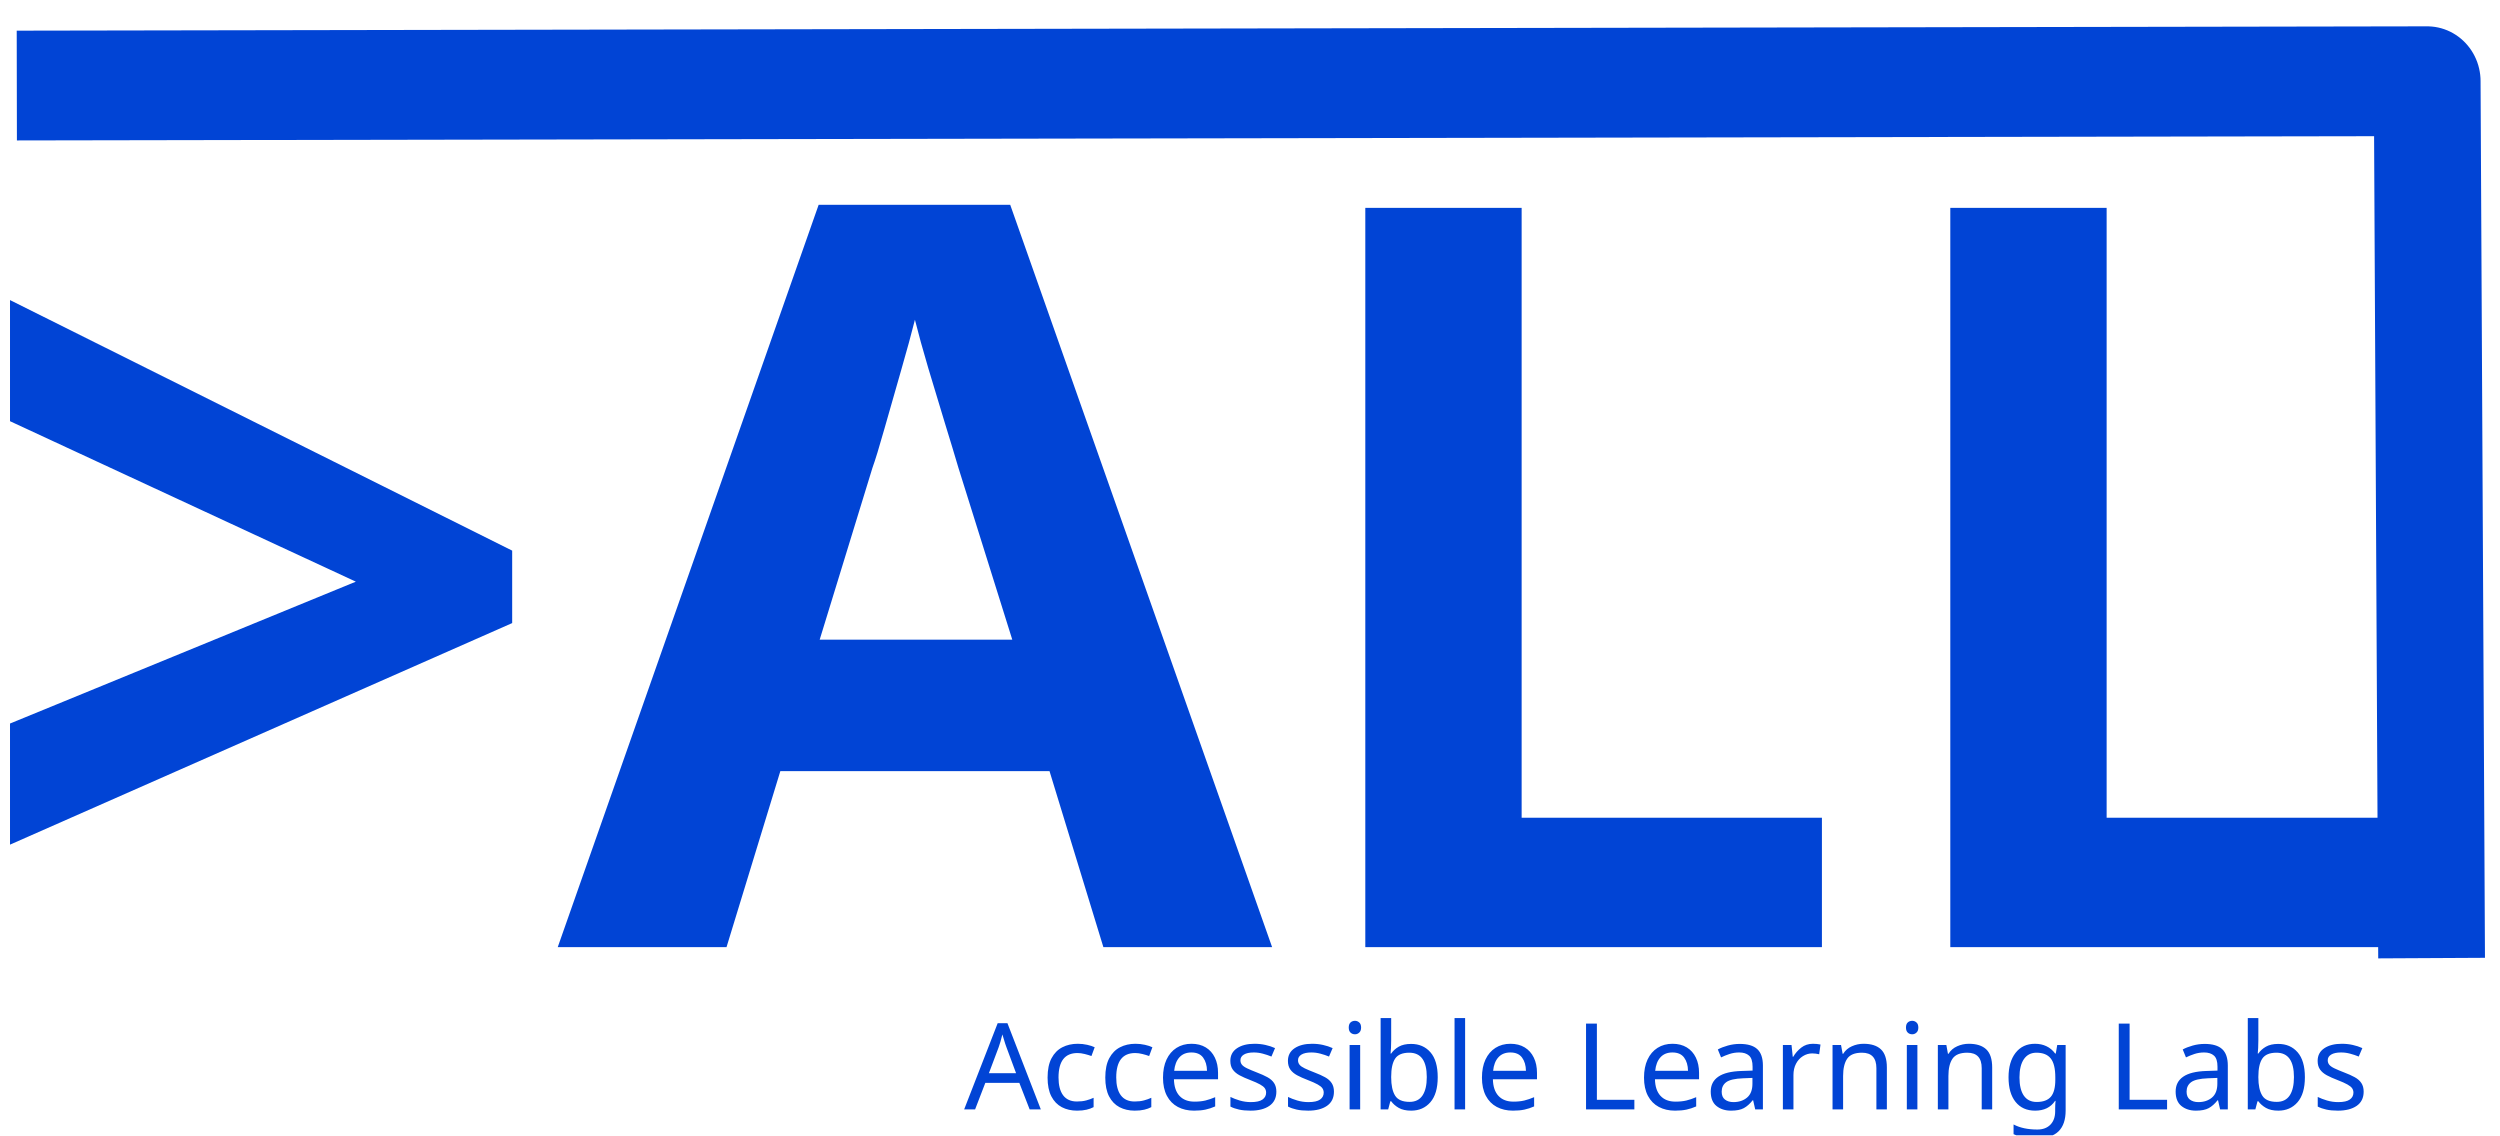
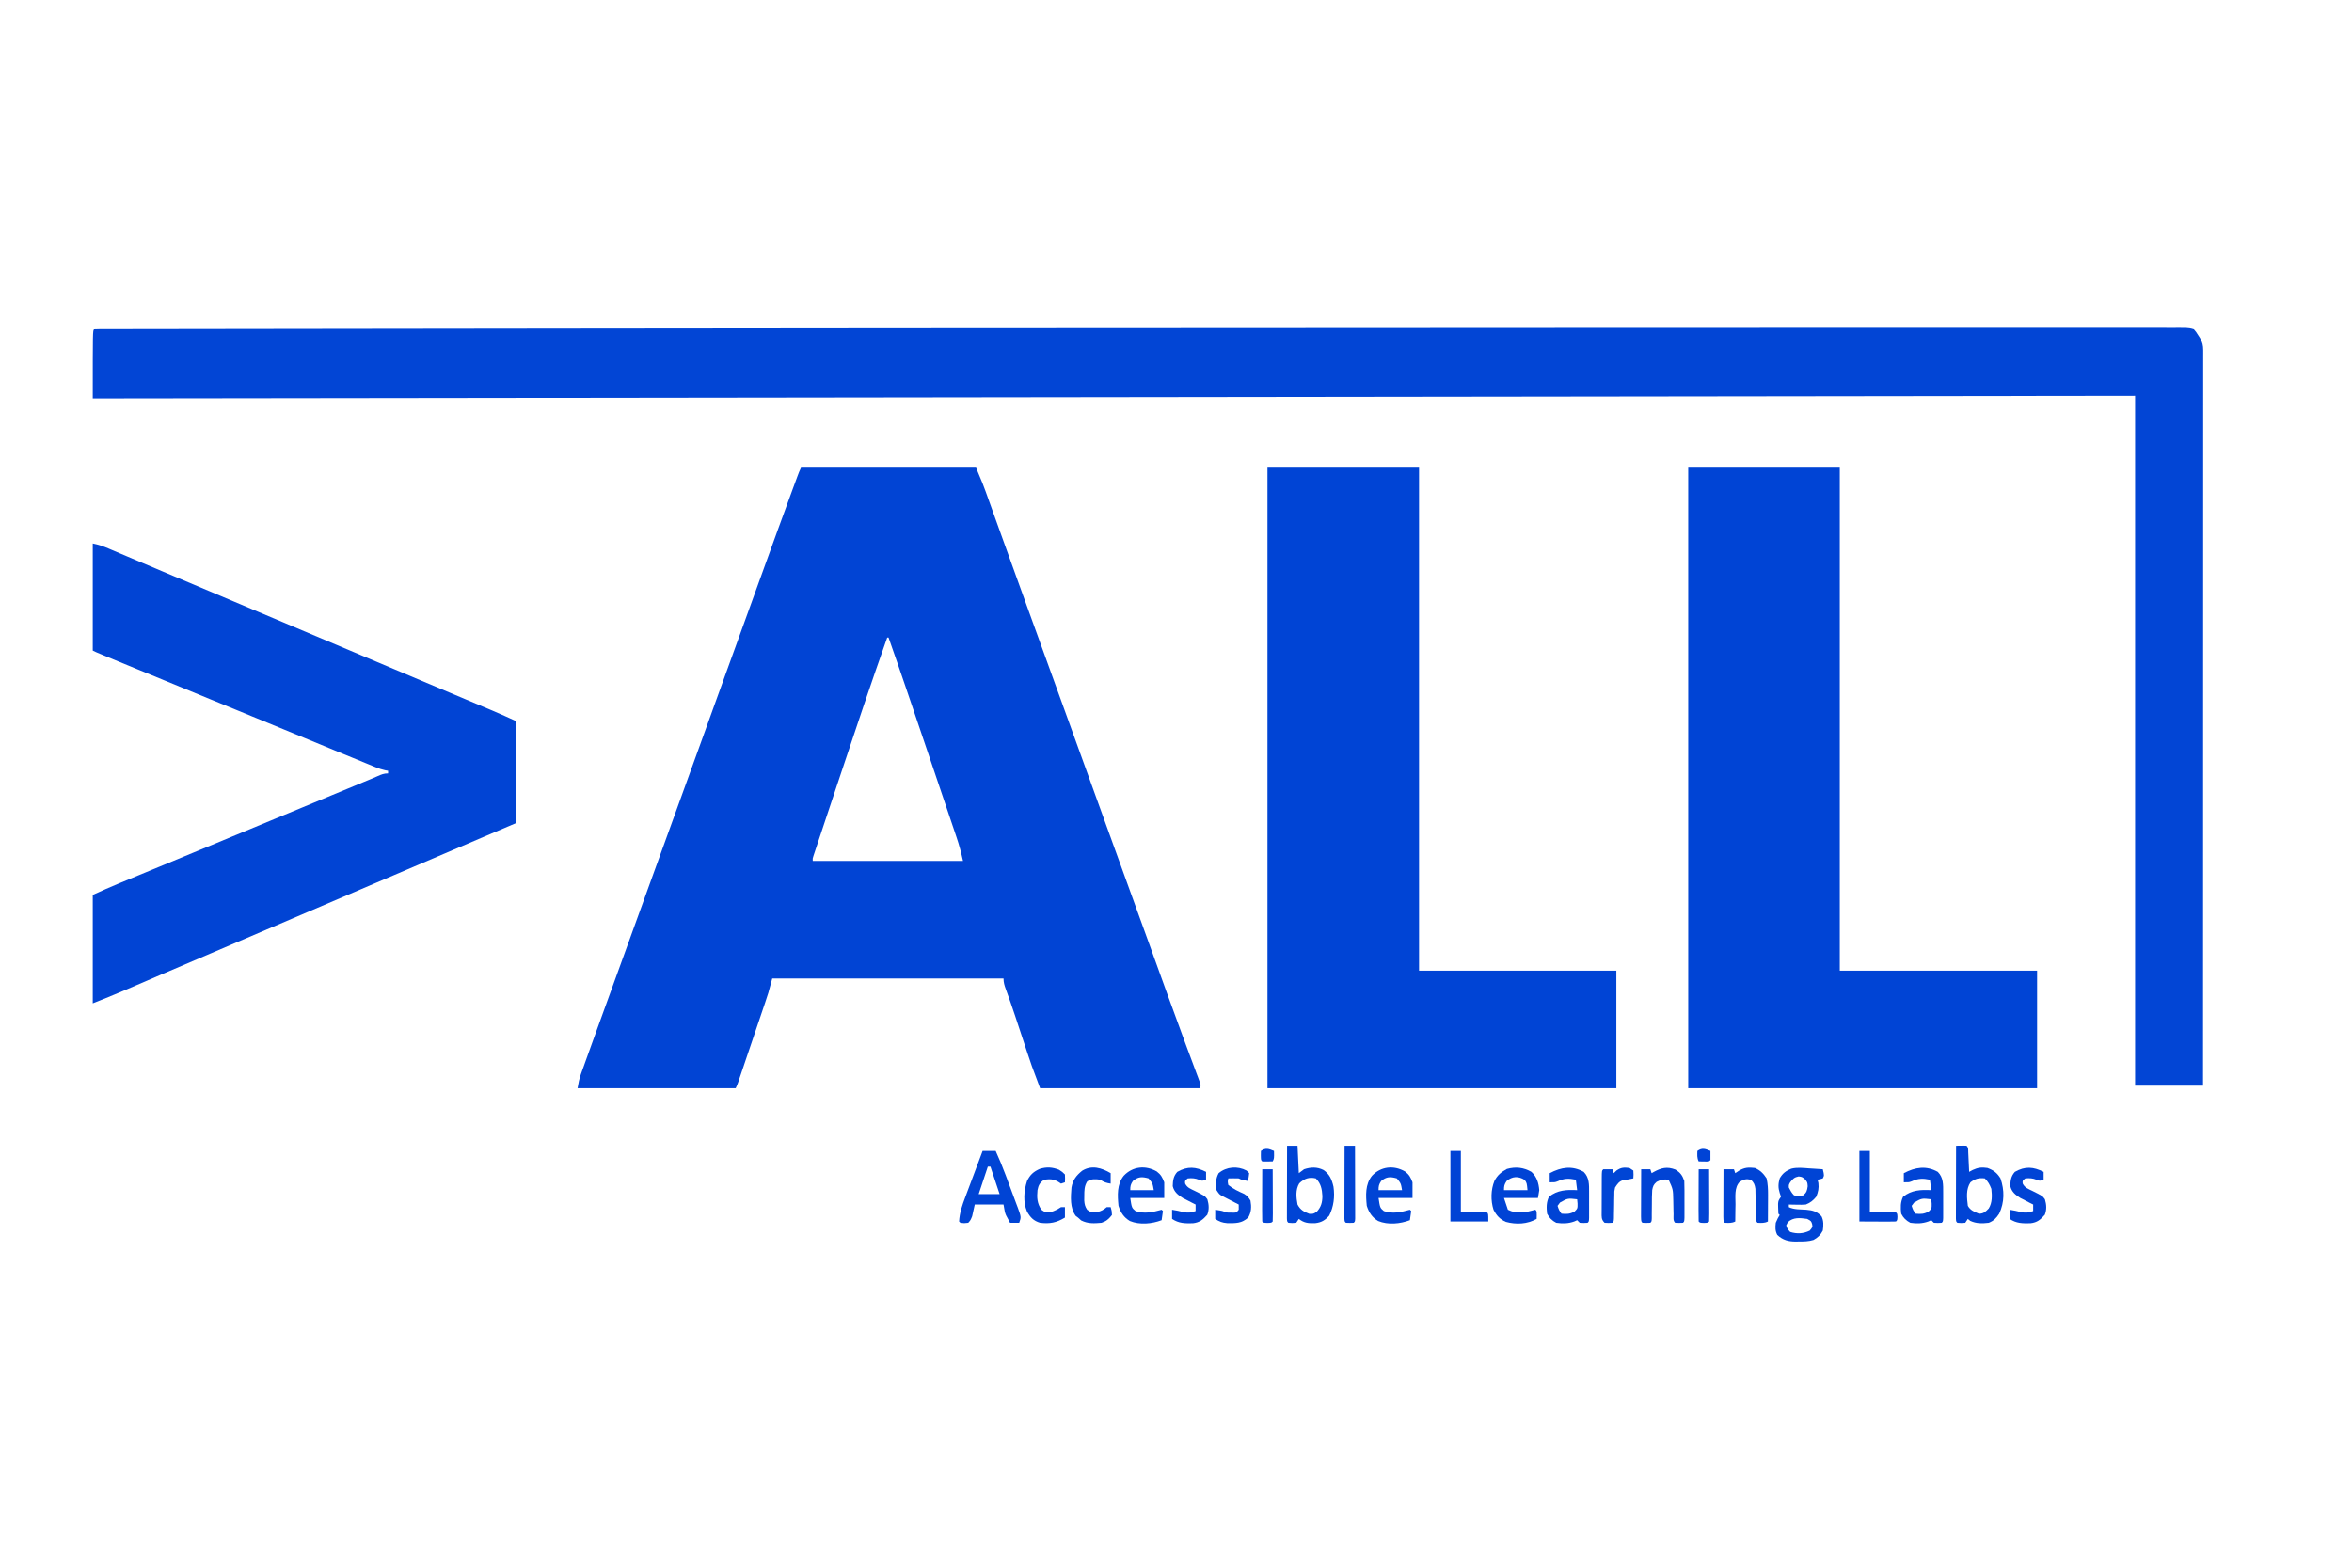
- <svg xmlns="http://www.w3.org/2000/svg" width="100%" height="100%" viewBox="0 0 1057 480" version="1.1" xml:space="preserve" style="fill-rule:evenodd;clip-rule:evenodd;stroke-linecap:square;stroke-linejoin:round;stroke-miterlimit:1.5;">
-   <g id="Artboard1" transform="matrix(0.979301,0,0,0.703476,-1.36647,-141.35)">
-     <rect x="1.395" y="200.93" width="1078.61" height="682.326" style="fill:none;" />
-     <clipPath id="_clip1">
-       <rect x="1.395" y="200.93" width="1078.61" height="682.326" />
-     </clipPath>
-     <g clip-path="url(#_clip1)">
-       <g transform="matrix(1.29762,0,0,1.80639,-206.282,-205.055)">
-         <g transform="matrix(344.484,0,0,344.484,917.449,539.886)">
-                 </g>
-         <text x="148.561px" y="539.886px" style="font-family:'Poppins';font-weight:700;font-size:344.484px;fill:rgb(1,68,213);">&gt;ALL</text>
-       </g>
-       <g transform="matrix(1.29762,0,0,1.80639,417.651,867.716)">
-         <g transform="matrix(40,0,0,40,504.88,7.10543e-15)">
-                 </g>
-         <text x="0px" y="0px" style="font-family:'Poppins';font-weight:500;font-size:40px;fill:rgb(1,68,213);">Accessible Learning Labs</text>
-       </g>
-       <g transform="matrix(1.27497,0,0,1.82502,-165.773,-211.18)">
-         <path d="M154.884,253.953L953.023,252.558L954.419,523.256" style="fill:none;stroke:rgb(1,68,213);stroke-width:36.15px;" />
-       </g>
-     </g>
-   </g>
+ <svg xmlns="http://www.w3.org/2000/svg" version="1.1" width="1800" height="1200">
+   <path d="M0 0 C44.22 0 88.44 0 134 0 C139.625 13.499 139.625 13.499 141.317 18.216 C141.703 19.287 142.089 20.357 142.487 21.46 C143.089 23.145 143.089 23.145 143.703 24.863 C144.37 26.716 145.036 28.569 145.703 30.422 C146.405 32.375 147.106 34.329 147.806 36.283 C149.276 40.387 150.751 44.489 152.226 48.591 C153.729 52.77 155.232 56.948 156.733 61.127 C160.993 72.987 165.273 84.839 169.562 96.688 C170.24 98.56 170.917 100.432 171.595 102.304 C178.125 120.351 184.66 138.396 191.195 156.441 C196.716 171.689 202.235 186.938 207.75 202.188 C208.267 203.618 208.267 203.618 208.795 205.077 C211.537 212.659 214.279 220.241 217.021 227.823 C219.431 234.486 221.84 241.15 224.25 247.812 C224.595 248.765 224.939 249.718 225.294 250.699 C231.359 267.468 237.429 284.234 243.5 301 C249.571 317.767 255.642 334.534 261.707 351.303 C262.748 354.181 263.789 357.06 264.83 359.938 C267.938 368.528 271.043 377.118 274.143 385.711 C275.555 389.624 276.968 393.537 278.381 397.45 C279.081 399.386 279.78 401.323 280.478 403.26 C284.635 414.786 288.839 426.292 293.105 437.777 C293.952 440.061 294.798 442.345 295.645 444.629 C297.272 449.02 298.91 453.407 300.552 457.792 C301.288 459.774 302.023 461.756 302.758 463.738 C303.103 464.65 303.448 465.563 303.803 466.502 C304.109 467.333 304.415 468.165 304.731 469.021 C305.002 469.745 305.272 470.469 305.551 471.216 C306 473 306 473 305 475 C264.74 475 224.48 475 183 475 C176.117 456.646 176.117 456.646 173.125 447.535 C172.793 446.533 172.46 445.53 172.118 444.497 C171.076 441.353 170.037 438.208 169 435.062 C167.627 430.907 166.252 426.752 164.875 422.598 C164.546 421.602 164.217 420.607 163.877 419.581 C161.596 412.711 159.229 405.876 156.726 399.083 C155.693 396.234 155 394.059 155 391 C96.59 391 38.18 391 -22 391 C-22.99 394.63 -23.98 398.26 -25 402 C-25.817 404.586 -26.658 407.165 -27.528 409.735 C-27.877 410.771 -27.877 410.771 -28.234 411.828 C-28.989 414.065 -29.748 416.3 -30.508 418.535 C-31.039 420.106 -31.571 421.678 -32.102 423.249 C-33.208 426.518 -34.316 429.787 -35.425 433.054 C-36.849 437.247 -38.268 441.44 -39.686 445.634 C-40.779 448.868 -41.874 452.101 -42.97 455.334 C-43.494 456.881 -44.018 458.428 -44.541 459.976 C-45.27 462.128 -46 464.279 -46.731 466.43 C-47.146 467.654 -47.561 468.877 -47.989 470.138 C-49 473 -49 473 -50 475 C-89.93 475 -129.86 475 -171 475 C-170.319 470.912 -169.723 467.827 -168.368 464.051 C-168.031 463.106 -167.695 462.16 -167.348 461.186 C-166.979 460.167 -166.61 459.148 -166.23 458.098 C-165.843 457.014 -165.455 455.93 -165.056 454.813 C-163.771 451.228 -162.48 447.645 -161.188 444.062 C-160.508 442.172 -159.83 440.281 -159.152 438.39 C-152.042 418.575 -144.854 398.788 -137.645 379.008 C-131.393 361.852 -125.187 344.679 -119 327.5 C-111.95 307.925 -104.869 288.362 -97.75 268.812 C-91.117 250.598 -84.521 232.37 -77.963 214.128 C-71.81 197.015 -65.631 179.911 -59.438 162.812 C-58.994 161.588 -58.551 160.364 -58.094 159.103 C-56.327 154.227 -54.561 149.351 -52.794 144.475 C-48.957 133.883 -45.124 123.29 -41.293 112.697 C-40.255 109.826 -39.217 106.956 -38.178 104.085 C-35.034 95.394 -31.892 86.701 -28.754 78.007 C-21.551 58.049 -14.33 38.099 -7 18.188 C-6.698 17.366 -6.396 16.545 -6.085 15.699 C-5.245 13.417 -4.404 11.136 -3.562 8.855 C-3.315 8.184 -3.068 7.512 -2.814 6.821 C-1.954 4.497 -1.109 2.218 0 0 Z M66 130 C54.002 163.9 42.568 197.982 31.214 232.102 C29.274 237.93 27.33 243.756 25.384 249.582 C23.484 255.275 21.586 260.968 19.689 266.662 C18.567 270.031 17.445 273.4 16.32 276.768 C15.082 280.474 13.85 284.181 12.617 287.889 C12.248 288.992 11.879 290.096 11.499 291.233 C11.167 292.233 10.835 293.234 10.494 294.265 C10.203 295.137 9.913 296.008 9.614 296.906 C8.906 298.956 8.906 298.956 9 301 C46.95 301 84.9 301 124 301 C122.621 294.793 121.128 288.978 119.089 283.003 C118.803 282.151 118.516 281.299 118.221 280.42 C117.274 277.609 116.321 274.801 115.367 271.992 C114.691 269.988 114.014 267.983 113.338 265.979 C111.55 260.679 109.756 255.381 107.961 250.083 C106.198 244.877 104.441 239.669 102.684 234.461 C95.95 214.518 89.187 194.584 82.411 174.655 C81.74 172.684 81.07 170.712 80.4 168.741 C76.004 155.802 71.535 142.891 67 130 C66.67 130 66.34 130 66 130 Z " fill="#0144D4" transform="translate(613,358)" />
+   <path d="M0 0 C22.891 -0.001 45.782 -0.003 68.674 -0.007 C70.378 -0.007 70.378 -0.007 72.116 -0.007 C76.695 -0.008 81.274 -0.009 85.853 -0.009 C128.339 -0.016 170.824 -0.018 213.31 -0.014 C217.382 -0.013 221.455 -0.013 225.527 -0.012 C226.527 -0.012 227.526 -0.012 228.556 -0.012 C243.46 -0.01 258.364 -0.012 273.268 -0.014 C289.844 -0.017 306.421 -0.016 322.997 -0.011 C332.166 -0.008 341.334 -0.008 350.502 -0.012 C356.58 -0.014 362.658 -0.012 368.737 -0.008 C372.191 -0.006 375.645 -0.005 379.1 -0.008 C382.802 -0.011 386.504 -0.008 390.206 -0.004 C391.284 -0.006 392.361 -0.008 393.471 -0.011 C394.942 -0.007 394.942 -0.007 396.442 -0.003 C397.287 -0.003 398.131 -0.003 399.001 -0.003 C401.255 0.121 403.145 0.393 405.281 1.122 C406.949 3.083 406.949 3.083 408.468 5.497 C408.978 6.289 409.487 7.08 410.011 7.896 C411.811 11.051 412.406 13.559 412.405 17.13 C412.407 17.95 412.41 18.769 412.412 19.614 C412.409 20.515 412.407 21.417 412.404 22.346 C412.405 23.307 412.406 24.268 412.407 25.258 C412.41 28.508 412.406 31.758 412.401 35.008 C412.402 37.35 412.402 39.691 412.404 42.032 C412.406 47.812 412.403 53.592 412.398 59.371 C412.393 66.291 412.394 73.211 412.395 80.131 C412.396 92.902 412.393 105.674 412.387 118.445 C412.381 131.095 412.377 143.744 412.376 156.394 C412.376 157.18 412.376 157.966 412.376 158.775 C412.375 162.766 412.375 166.757 412.375 170.748 C412.373 199.031 412.366 227.314 412.356 255.597 C412.347 283.077 412.34 310.558 412.336 338.038 C412.336 338.885 412.336 339.732 412.335 340.604 C412.334 349.107 412.333 357.61 412.332 366.114 C412.329 383.436 412.326 400.759 412.323 418.081 C412.323 418.878 412.323 419.674 412.323 420.495 C412.314 473.704 412.298 526.913 412.281 580.122 C395.121 580.122 377.961 580.122 360.281 580.122 C360.281 405.882 360.281 231.642 360.281 52.122 C-155.509 52.782 -671.299 53.442 -1202.719 54.122 C-1202.719 2.122 -1202.719 2.122 -1201.719 1.122 C-1200.316 1.023 -1198.909 0.993 -1197.503 0.992 C-1196.585 0.988 -1195.667 0.984 -1194.721 0.98 C-1193.698 0.981 -1192.675 0.982 -1191.621 0.983 C-1189.999 0.979 -1189.999 0.979 -1188.344 0.975 C-1184.663 0.966 -1180.982 0.965 -1177.302 0.964 C-1174.647 0.959 -1171.992 0.954 -1169.337 0.949 C-1163.517 0.938 -1157.696 0.93 -1151.875 0.926 C-1143.158 0.918 -1134.442 0.905 -1125.725 0.891 C-1109.937 0.865 -1094.15 0.846 -1078.362 0.828 C-1064.2 0.812 -1050.038 0.795 -1035.876 0.775 C-1034.924 0.774 -1033.972 0.772 -1032.991 0.771 C-1029.114 0.766 -1025.236 0.76 -1021.359 0.755 C-980.812 0.698 -940.264 0.65 -899.717 0.604 C-895.344 0.599 -890.972 0.594 -886.599 0.589 C-885.514 0.588 -884.429 0.587 -883.311 0.586 C-861.473 0.561 -839.635 0.535 -817.797 0.508 C-703.482 0.369 -589.167 0.249 0 0 Z " fill="#0245D5" transform="translate(1273.719,250.8779)" />
+   <path d="M0 0 C38.28 0 76.56 0 116 0 C116 127.05 116 254.1 116 385 C165.83 385 215.66 385 267 385 C267 414.7 267 444.4 267 475 C178.89 475 90.78 475 0 475 C0 318.25 0 161.5 0 0 Z " fill="#0044D5" transform="translate(1292,358)" />
+   <path d="M0 0 C38.28 0 76.56 0 116 0 C116 127.05 116 254.1 116 385 C165.83 385 215.66 385 267 385 C267 414.7 267 444.4 267 475 C178.89 475 90.78 475 0 475 C0 318.25 0 161.5 0 0 Z " fill="#0044D5" transform="translate(970,358)" />
+   <path d="M0 0 C4.415 0.883 8.128 2.173 12.219 3.93 C12.932 4.231 13.645 4.533 14.379 4.844 C16.755 5.85 19.127 6.862 21.5 7.875 C23.196 8.594 24.892 9.313 26.588 10.032 C30.199 11.562 33.808 13.095 37.417 14.629 C42.922 16.968 48.431 19.296 53.941 21.621 C55.306 22.197 55.306 22.197 56.699 22.784 C58.551 23.566 60.404 24.347 62.256 25.128 C67.006 27.132 71.755 29.139 76.504 31.145 C86.9 35.536 97.297 39.926 107.695 44.316 C112.38 46.294 117.065 48.272 121.75 50.25 C123.625 51.042 125.5 51.833 127.375 52.625 C228.625 95.375 228.625 95.375 231.437 96.562 C233.314 97.355 235.19 98.147 237.067 98.939 C241.728 100.907 246.389 102.876 251.05 104.844 C259.802 108.54 268.554 112.234 277.309 115.921 C281.424 117.654 285.539 119.389 289.654 121.123 C291.607 121.946 293.561 122.769 295.515 123.591 C298.232 124.733 300.948 125.878 303.664 127.023 C304.449 127.353 305.233 127.682 306.042 128.022 C312.085 130.573 318.021 133.282 324 136 C324 161.74 324 187.48 324 214 C311.718 219.228 311.718 219.228 299.188 224.562 C283.618 231.192 268.05 237.824 252.5 244.5 C238.117 250.675 223.715 256.808 209.312 262.938 C190.53 270.931 171.759 278.952 153 287 C133.574 295.333 114.136 303.637 94.685 311.91 C81.679 317.443 68.679 322.99 55.691 328.566 C54.409 329.117 53.126 329.668 51.843 330.218 C45.722 332.846 39.601 335.476 33.482 338.109 C31.26 339.064 29.038 340.018 26.816 340.973 C25.84 341.394 24.865 341.815 23.859 342.248 C15.954 345.64 7.995 348.802 0 352 C0 324.61 0 297.22 0 269 C6.516 266.038 12.991 263.111 19.602 260.391 C20.384 260.067 21.166 259.743 21.972 259.409 C24.523 258.355 27.074 257.302 29.625 256.25 C31.443 255.498 33.262 254.746 35.08 253.994 C38.85 252.435 42.621 250.876 46.392 249.318 C54.253 246.07 62.11 242.81 69.968 239.55 C74.228 237.783 78.489 236.017 82.75 234.25 C84.458 233.542 86.167 232.833 87.875 232.125 C104.958 225.042 122.042 217.958 139.125 210.875 C139.97 210.524 140.816 210.174 141.687 209.813 C143.397 209.104 145.107 208.395 146.817 207.686 C151.062 205.926 155.306 204.166 159.55 202.406 C167.553 199.087 175.556 195.769 183.559 192.454 C187.338 190.888 191.117 189.322 194.895 187.756 C196.696 187.01 198.496 186.264 200.297 185.518 C202.795 184.484 205.292 183.449 207.789 182.414 C208.519 182.112 209.25 181.809 210.002 181.498 C210.692 181.212 211.382 180.926 212.092 180.631 C212.747 180.361 213.402 180.09 214.076 179.811 C215.377 179.263 216.671 178.699 217.959 178.122 C220.832 176.837 222.812 176 226 176 C226 175.34 226 174.68 226 174 C225.264 173.869 224.529 173.738 223.771 173.603 C221.237 173.052 219.057 172.334 216.664 171.352 C215.413 170.842 215.413 170.842 214.137 170.322 C213.237 169.95 212.337 169.579 211.41 169.195 C209.978 168.609 209.978 168.609 208.516 168.012 C205.363 166.72 202.213 165.423 199.062 164.125 C196.848 163.217 194.634 162.309 192.419 161.401 C175.928 154.636 159.453 147.829 142.982 141.015 C129.854 135.585 116.713 130.187 103.562 124.812 C102.651 124.44 101.74 124.067 100.8 123.684 C97.172 122.2 93.543 120.717 89.914 119.235 C66.651 109.728 43.404 100.183 20.188 90.562 C19.281 90.187 18.374 89.811 17.439 89.424 C14.89 88.368 12.341 87.311 9.793 86.254 C8.649 85.78 8.649 85.78 7.482 85.297 C2.231 83.115 2.231 83.115 0 82 C0 54.94 0 27.88 0 0 Z " fill="#0144D4" transform="translate(71,416)" />
+   <path d="M0 0 C1.018 0.061 2.035 0.122 3.084 0.186 C5.578 0.338 8.07 0.505 10.562 0.688 C11.688 5.438 11.688 5.438 10.562 7.688 C8.5 8.312 8.5 8.312 6.562 8.688 C6.769 9.533 6.975 10.379 7.188 11.25 C7.633 15.332 7.047 17.871 5.562 21.688 C3.22 24.577 1.009 26.329 -2.438 27.688 C-5.672 27.883 -5.672 27.883 -9.188 27.812 C-10.943 27.785 -10.943 27.785 -12.734 27.758 C-13.626 27.735 -14.518 27.711 -15.438 27.688 C-15.438 28.348 -15.438 29.008 -15.438 29.688 C-11.542 31.635 -6.51 31.366 -2.178 31.674 C2.886 32.142 5.876 32.885 9.562 36.688 C11.308 40.179 11.132 43.878 10.562 47.688 C8.911 50.943 6.665 53.102 3.414 54.828 C-0.398 55.977 -3.915 56.017 -7.875 56 C-8.613 56.016 -9.351 56.032 -10.111 56.049 C-15.789 56.054 -20.032 54.933 -24.312 50.938 C-25.947 47.669 -25.811 45.3 -25.438 41.688 C-23.938 38.25 -23.938 38.25 -22.438 35.688 C-22.767 35.358 -23.098 35.028 -23.438 34.688 C-23.562 33.066 -23.613 31.439 -23.625 29.812 C-23.639 28.928 -23.653 28.044 -23.668 27.133 C-23.438 24.688 -23.438 24.688 -21.438 21.688 C-21.747 20.801 -22.056 19.914 -22.375 19 C-23.698 14.875 -23.603 11.837 -22.438 7.688 C-20.203 3.82 -17.752 1.956 -13.631 0.26 C-9.15 -0.91 -4.573 -0.336 0 0 Z M-14.438 10.688 C-15.514 12.576 -15.514 12.576 -15.438 14.688 C-14.29 16.931 -13.228 18.897 -11.438 20.688 C-8.021 21.104 -8.021 21.104 -4.438 20.688 C-1.812 18.486 -1.493 17.068 -1 13.688 C-1.215 10.619 -1.215 10.619 -3.125 8.312 C-5.323 6.536 -5.323 6.536 -7.938 6.188 C-11.243 6.849 -12.387 8.051 -14.438 10.688 Z M-16.188 41.188 C-16.6 42.013 -17.012 42.837 -17.438 43.688 C-16.576 46.298 -16.576 46.298 -14.438 48.688 C-9.268 50.309 -4.325 50.072 0.562 47.688 C2.808 44.999 2.808 44.999 2.375 42.625 C1.621 40.328 1.621 40.328 -1.438 38.688 C-6.996 37.945 -11.905 37.294 -16.188 41.188 Z " fill="#0044D5" transform="translate(1384.438,894.3125)" />
+   <path d="M0 0 C6.152 -0.098 6.152 -0.098 8 0 C9.55 1.55 9.217 3.1 9.316 5.254 C9.379 6.535 9.379 6.535 9.443 7.842 C9.483 8.74 9.522 9.637 9.562 10.562 C9.606 11.464 9.649 12.366 9.693 13.295 C9.8 15.53 9.902 17.765 10 20 C10.908 19.513 11.815 19.025 12.75 18.523 C16.796 16.627 19.631 16.362 24 17 C28.687 18.712 31.362 20.761 34 25 C37.096 34.132 37.098 43.176 33 52 C30.691 55.501 28.868 57.442 25 59 C19.961 59.578 15.437 59.676 10.812 57.5 C10.214 57.005 9.616 56.51 9 56 C8.34 56.99 7.68 57.98 7 59 C3.938 59.25 3.938 59.25 1 59 C0 58 0 58 -0.12 55.678 C-0.118 54.65 -0.116 53.622 -0.114 52.562 C-0.113 51.401 -0.113 50.24 -0.113 49.044 C-0.108 47.78 -0.103 46.517 -0.098 45.215 C-0.096 43.929 -0.095 42.643 -0.093 41.318 C-0.09 37.894 -0.08 34.469 -0.069 31.045 C-0.058 27.553 -0.054 24.06 -0.049 20.568 C-0.038 13.712 -0.021 6.856 0 0 Z M11 28 C7.486 33.271 8.229 39.887 9 46 C11.011 49.551 13.858 50.527 17.562 52.062 C21.166 51.97 22.528 50.538 25 48 C27.783 43.495 27.55 38.128 27 33 C25.664 29.598 24.565 27.565 22 25 C17.365 24.485 14.722 25.208 11 28 Z " fill="#0043D5" transform="translate(1497,877)" />
+   <path d="M0 0 C3.3 0 6.6 0 10 0 C12.793 6.154 15.35 12.339 17.707 18.672 C18.037 19.557 18.366 20.443 18.706 21.355 C19.394 23.21 20.081 25.065 20.765 26.921 C21.467 28.816 22.174 30.709 22.886 32.6 C23.922 35.349 24.941 38.103 25.957 40.859 C26.278 41.702 26.598 42.545 26.929 43.413 C29.557 50.649 29.557 50.649 28 55 C25.69 55 23.38 55 21 55 C20.344 53.797 19.701 52.587 19.062 51.375 C18.523 50.366 18.523 50.366 17.973 49.336 C17 47 17 47 16 41 C8.74 41 1.48 41 -6 41 C-6.66 43.97 -7.32 46.94 -8 50 C-9.25 53.062 -9.25 53.062 -11 55 C-14.125 55.375 -14.125 55.375 -17 55 C-17.33 54.67 -17.66 54.34 -18 54 C-17.602 47.229 -15.58 41.462 -13.184 35.156 C-12.62 33.642 -12.62 33.642 -12.044 32.097 C-10.85 28.895 -9.644 25.697 -8.438 22.5 C-7.622 20.321 -6.808 18.141 -5.994 15.961 C-4.005 10.637 -2.005 5.318 0 0 Z M4 12 C1.69 18.93 -0.62 25.86 -3 33 C2.28 33 7.56 33 13 33 C10.69 26.07 8.38 19.14 6 12 C5.34 12 4.68 12 4 12 Z " fill="#0044D5" transform="translate(752,881)" />
+   <path d="M0 0 C2.64 0 5.28 0 8 0 C8.33 6.93 8.66 13.86 9 21 C10.32 20.01 11.64 19.02 13 18 C18.094 16.302 22.902 16.128 27.75 18.5 C32.484 21.591 34.318 25.976 35.531 31.355 C36.609 39.057 35.737 46.525 32.25 53.5 C29.046 57.06 26.383 58.725 21.566 59.281 C16.557 59.46 13.064 59.251 9 56 C8.34 56.99 7.68 57.98 7 59 C3.938 59.25 3.938 59.25 1 59 C0 58 0 58 -0.12 55.678 C-0.118 54.65 -0.116 53.622 -0.114 52.562 C-0.113 51.401 -0.113 50.24 -0.113 49.044 C-0.108 47.78 -0.103 46.517 -0.098 45.215 C-0.096 43.929 -0.095 42.643 -0.093 41.318 C-0.09 37.894 -0.08 34.469 -0.069 31.045 C-0.058 27.553 -0.054 24.06 -0.049 20.568 C-0.038 13.712 -0.021 6.856 0 0 Z M9.336 28.758 C6.38 33.719 6.966 39.506 8 45 C10.136 49.091 12.82 50.566 17.062 52.125 C20.091 52.212 20.091 52.212 22.75 50.5 C26.087 46.792 26.968 43.508 27.031 38.535 C26.706 33.13 25.971 28.971 22 25 C16.772 23.816 13.136 25.164 9.336 28.758 Z " fill="#0044D5" transform="translate(985,877)" />
+   <path d="M0 0 C4.405 4.405 4.127 9.87 4.133 15.797 C4.134 17.085 4.135 18.372 4.137 19.699 C4.135 20.364 4.133 21.028 4.13 21.712 C4.125 23.758 4.13 25.803 4.137 27.848 C4.135 29.13 4.134 30.413 4.133 31.734 C4.132 32.912 4.131 34.09 4.129 35.304 C4 38 4 38 3 39 C0.062 39.188 0.062 39.188 -3 39 C-3.66 38.34 -4.32 37.68 -5 37 C-5.713 37.321 -6.426 37.642 -7.16 37.973 C-11.754 39.635 -16.185 39.712 -21 39 C-24.173 37.342 -26.377 35.247 -28 32 C-28.503 27.339 -28.645 23.318 -26.562 19.062 C-20.147 13.899 -12.962 13.551 -5 14 C-5.33 11.36 -5.66 8.72 -6 6 C-11.596 4.901 -14.944 4.914 -20.141 7.309 C-22 8 -22 8 -26 8 C-26 5.69 -26 3.38 -26 1 C-17.214 -3.593 -8.941 -5.007 0 0 Z M-18.125 23.5 C-18.744 24.325 -19.363 25.15 -20 26 C-18.912 29.25 -18.912 29.25 -17 32 C-13.009 32.384 -10.634 32.337 -7.062 30.438 C-4.639 28.052 -4.639 28.052 -4.688 24.25 C-4.791 23.177 -4.894 22.105 -5 21 C-12.178 20.151 -12.178 20.151 -18.125 23.5 Z " fill="#0043D5" transform="translate(1483,897)" />
+   <path d="M0 0 C4.405 4.405 4.127 9.87 4.133 15.797 C4.134 17.085 4.135 18.372 4.137 19.699 C4.135 20.364 4.133 21.028 4.13 21.712 C4.125 23.758 4.13 25.803 4.137 27.848 C4.135 29.13 4.134 30.413 4.133 31.734 C4.132 32.912 4.131 34.09 4.129 35.304 C4 38 4 38 3 39 C0.062 39.188 0.062 39.188 -3 39 C-3.66 38.34 -4.32 37.68 -5 37 C-5.713 37.321 -6.426 37.642 -7.16 37.973 C-11.754 39.635 -16.185 39.712 -21 39 C-24.173 37.342 -26.377 35.247 -28 32 C-28.503 27.339 -28.645 23.318 -26.562 19.062 C-20.147 13.899 -12.962 13.551 -5 14 C-5.33 11.36 -5.66 8.72 -6 6 C-11.596 4.901 -14.944 4.914 -20.141 7.309 C-22 8 -22 8 -26 8 C-26 5.69 -26 3.38 -26 1 C-17.214 -3.593 -8.941 -5.007 0 0 Z M-18.125 23.5 C-18.744 24.325 -19.363 25.15 -20 26 C-18.912 29.25 -18.912 29.25 -17 32 C-13.009 32.384 -10.634 32.337 -7.062 30.438 C-4.639 28.052 -4.639 28.052 -4.688 24.25 C-4.791 23.177 -4.894 22.105 -5 21 C-12.178 20.151 -12.178 20.151 -18.125 23.5 Z " fill="#0043D5" transform="translate(1212,897)" />
+   <path d="M0 0 C4.169 3.831 5.537 8.471 6 14 C5.67 15.98 5.34 17.96 5 20 C-3.58 20 -12.16 20 -21 20 C-20.01 22.97 -19.02 25.94 -18 29 C-10.818 32.591 -4.488 31.006 3 29 C4 30 4 30 4.062 33.062 C4.042 34.032 4.021 35.001 4 36 C-3.119 40.068 -11.659 40.452 -19.543 38.309 C-24.167 36.235 -26.63 33.55 -29 29 C-31.221 22.083 -31.072 13.637 -28.312 6.938 C-25.989 2.47 -23.118 0.177 -18.75 -2.25 C-12.027 -4.084 -6.106 -3.472 0 0 Z M-19 7 C-20.735 9.644 -21 10.785 -21 14 C-15.06 14 -9.12 14 -3 14 C-3.524 8.511 -3.524 8.511 -5.125 6.188 C-10.037 3.076 -14.606 3.359 -19 7 Z " fill="#0043D5" transform="translate(1172,897)" />
+   <path d="M0 0 C3.191 2.413 4.329 4.572 5.73 8.309 C5.73 12.269 5.73 16.229 5.73 20.309 C-2.85 20.309 -11.43 20.309 -20.27 20.309 C-19.14 27.816 -19.14 27.816 -16.207 30.309 C-9.326 32.651 -3.091 31.136 3.73 29.309 C4.06 29.639 4.39 29.969 4.73 30.309 C4.443 32.648 4.111 34.983 3.73 37.309 C-3.749 40.158 -13.104 41.043 -20.562 37.938 C-25.26 35.111 -27.591 31.438 -29.27 26.309 C-30.041 18.299 -30.564 9.885 -25.27 3.309 C-18.448 -3.932 -8.598 -4.96 0 0 Z M-18.27 7.309 C-20.005 9.953 -20.27 11.093 -20.27 14.309 C-14.33 14.309 -8.39 14.309 -2.27 14.309 C-3.156 9.062 -3.156 9.062 -6.27 5.309 C-11.311 3.908 -14.188 3.927 -18.27 7.309 Z " fill="#0044D5" transform="translate(1075.27,896.6914)" />
+   <path d="M0 0 C3.191 2.413 4.329 4.572 5.73 8.309 C5.73 12.269 5.73 16.229 5.73 20.309 C-2.85 20.309 -11.43 20.309 -20.27 20.309 C-19.14 27.816 -19.14 27.816 -16.207 30.309 C-9.326 32.651 -3.091 31.136 3.73 29.309 C4.06 29.639 4.39 29.969 4.73 30.309 C4.443 32.648 4.111 34.983 3.73 37.309 C-3.749 40.158 -13.104 41.043 -20.562 37.938 C-25.26 35.111 -27.591 31.438 -29.27 26.309 C-30.041 18.299 -30.564 9.885 -25.27 3.309 C-18.448 -3.932 -8.598 -4.96 0 0 Z M-18.27 7.309 C-20.005 9.953 -20.27 11.093 -20.27 14.309 C-14.33 14.309 -8.39 14.309 -2.27 14.309 C-3.156 9.062 -3.156 9.062 -6.27 5.309 C-11.311 3.908 -14.188 3.927 -18.27 7.309 Z " fill="#0044D5" transform="translate(885.2695,896.6914)" />
+   <path d="M0 0 C4.124 1.781 6.558 4.249 9 8 C9.917 12.2 10.118 16.202 10.098 20.492 C10.094 21.691 10.091 22.89 10.088 24.125 C10.075 25.981 10.075 25.981 10.062 27.875 C10.058 29.136 10.053 30.396 10.049 31.695 C10.037 34.797 10.021 37.898 10 41 C7.268 42.366 5.018 42.128 2 42 C0.187 40.187 0.827 37.36 0.789 34.918 C0.761 33.676 0.732 32.434 0.703 31.154 C0.651 28.522 0.607 25.889 0.57 23.256 C0.539 22.01 0.508 20.764 0.477 19.48 C0.457 18.335 0.437 17.189 0.417 16.009 C-0.038 12.728 -0.66 11.312 -3 9 C-6.751 8.266 -8.412 8.629 -11.645 10.672 C-15.86 15.114 -14.786 22.105 -14.812 27.812 C-14.838 29.078 -14.863 30.343 -14.889 31.646 C-14.948 34.765 -14.984 37.881 -15 41 C-17.732 42.366 -19.982 42.128 -23 42 C-24 41 -24 41 -24.114 37.215 C-24.113 35.527 -24.108 33.84 -24.098 32.152 C-24.096 31.266 -24.095 30.379 -24.093 29.466 C-24.088 26.623 -24.075 23.78 -24.062 20.938 C-24.057 19.015 -24.053 17.092 -24.049 15.17 C-24.038 10.447 -24.021 5.723 -24 1 C-21.36 1 -18.72 1 -16 1 C-15.67 1.99 -15.34 2.98 -15 4 C-14.01 3.34 -13.02 2.68 -12 2 C-7.745 -0.42 -4.854 -0.548 0 0 Z " fill="#0043D5" transform="translate(1343,894)" />
+   <path d="M0 0 C3.822 2.432 5.328 4.485 6.75 8.75 C6.846 11.095 6.881 13.442 6.883 15.789 C6.884 16.471 6.885 17.152 6.886 17.854 C6.886 19.291 6.885 20.729 6.88 22.166 C6.875 24.374 6.88 26.581 6.887 28.789 C6.886 30.185 6.885 31.581 6.883 32.977 C6.882 34.251 6.881 35.525 6.879 36.838 C6.75 39.75 6.75 39.75 5.75 40.75 C2.75 40.875 2.75 40.875 -0.25 40.75 C-1.997 39.003 -1.421 36.551 -1.461 34.176 C-1.489 33.033 -1.518 31.89 -1.547 30.713 C-1.599 28.299 -1.643 25.885 -1.68 23.471 C-1.848 15.141 -1.848 15.141 -5.25 7.75 C-9.04 7.299 -11.002 7.62 -14.41 9.41 C-16.729 11.444 -17.222 12.605 -17.81 15.677 C-18.031 19.295 -18.083 22.875 -18.062 26.5 C-18.087 28.974 -18.114 31.448 -18.145 33.922 C-18.143 35.016 -18.141 36.11 -18.14 37.237 C-18.25 39.75 -18.25 39.75 -19.25 40.75 C-22.25 40.875 -22.25 40.875 -25.25 40.75 C-26.25 39.75 -26.25 39.75 -26.364 35.965 C-26.363 34.277 -26.358 32.59 -26.348 30.902 C-26.346 30.016 -26.345 29.129 -26.343 28.216 C-26.338 25.373 -26.325 22.53 -26.312 19.688 C-26.307 17.765 -26.303 15.842 -26.299 13.92 C-26.288 9.197 -26.271 4.473 -26.25 -0.25 C-23.94 -0.25 -21.63 -0.25 -19.25 -0.25 C-18.92 0.74 -18.59 1.73 -18.25 2.75 C-17.754 2.461 -17.257 2.172 -16.746 1.875 C-10.862 -1.34 -6.52 -2.508 0 0 Z " fill="#0143D4" transform="translate(1282.25,895.25)" />
+   <path d="M0 0 C0 1.98 0 3.96 0 6 C-3 7 -3 7 -5.312 6.062 C-8.425 4.832 -10.68 4.705 -14 5 C-16.218 6.753 -16.218 6.753 -16.023 8.902 C-14.423 12.183 -11.841 12.976 -8.625 14.562 C-0.895 18.41 -0.895 18.41 1 21 C2.212 25.095 2.45 28.81 0.938 32.812 C-2.412 36.594 -4.883 38.758 -10.07 39.352 C-16.12 39.503 -20.935 39.473 -26 36 C-26 33.69 -26 31.38 -26 29 C-22.877 29.486 -20.004 29.999 -17 31 C-12.345 31.305 -12.345 31.305 -8 30 C-8 28.35 -8 26.7 -8 25 C-8.892 24.553 -9.784 24.105 -10.703 23.645 C-11.874 23.04 -13.044 22.435 -14.25 21.812 C-15.41 21.221 -16.57 20.629 -17.766 20.02 C-21.527 17.671 -24.425 15.391 -25.496 10.938 C-25.363 6.537 -25.036 3.428 -22 0 C-14.107 -4.488 -7.838 -3.919 0 0 Z " fill="#0043D5" transform="translate(1564,897)" />
+   <path d="M0 0 C0 1.98 0 3.96 0 6 C-3 7 -3 7 -5.312 6.062 C-8.425 4.832 -10.68 4.705 -14 5 C-16.218 6.753 -16.218 6.753 -16.023 8.902 C-14.423 12.183 -11.841 12.976 -8.625 14.562 C-0.895 18.41 -0.895 18.41 1 21 C2.212 25.095 2.45 28.81 0.938 32.812 C-2.412 36.594 -4.883 38.758 -10.07 39.352 C-16.12 39.503 -20.935 39.473 -26 36 C-26 33.69 -26 31.38 -26 29 C-22.877 29.486 -20.004 29.999 -17 31 C-12.345 31.305 -12.345 31.305 -8 30 C-8 28.35 -8 26.7 -8 25 C-8.892 24.553 -9.784 24.105 -10.703 23.645 C-11.874 23.04 -13.044 22.435 -14.25 21.812 C-15.41 21.221 -16.57 20.629 -17.766 20.02 C-21.527 17.671 -24.425 15.391 -25.496 10.938 C-25.363 6.537 -25.036 3.428 -22 0 C-14.107 -4.488 -7.838 -3.919 0 0 Z " fill="#0043D5" transform="translate(923,897)" />
+   <path d="M0 0 C0.66 0.66 1.32 1.32 2 2 C1.625 5.125 1.625 5.125 1 8 C-3.75 7.125 -3.75 7.125 -6 6 C-7.373 5.931 -8.75 5.915 -10.125 5.938 C-11.404 5.958 -12.682 5.979 -14 6 C-14.502 8.33 -14.502 8.33 -14 11 C-10.303 14.05 -6.201 15.945 -1.832 17.875 C0.49 19.301 1.615 20.654 3 23 C3.861 27.772 3.703 31.794 1.25 36 C-3.826 40.512 -8.232 40.351 -14.848 40.27 C-18.687 39.941 -20.858 39.155 -24 37 C-24 34.69 -24 32.38 -24 30 C-18.25 30.875 -18.25 30.875 -16 32 C-14.086 32.197 -14.086 32.197 -12 32.188 C-11.299 32.202 -10.598 32.216 -9.875 32.23 C-7.755 32.165 -7.755 32.165 -6 30 C-6 28.68 -6 27.36 -6 26 C-7.06 25.457 -8.119 24.915 -9.211 24.355 C-10.599 23.633 -11.987 22.911 -13.375 22.188 C-14.074 21.831 -14.772 21.475 -15.492 21.107 C-16.163 20.756 -16.833 20.405 -17.523 20.043 C-18.141 19.724 -18.759 19.404 -19.396 19.075 C-21 18 -21 18 -23 15 C-23.691 10.26 -23.674 6.243 -21.375 2 C-15.41 -3.023 -6.894 -3.65 0 0 Z " fill="#0044D5" transform="translate(954,896)" />
+   <path d="M0 0 C0 2.64 0 5.28 0 8 C-3.375 7.453 -5.082 6.945 -8 5 C-11.568 4.446 -14.896 4.252 -17.938 6.312 C-20.222 9.941 -20.164 13.262 -20.188 17.438 C-20.209 19.137 -20.209 19.137 -20.23 20.871 C-20.009 23.882 -19.633 25.504 -18 28 C-15.326 30.08 -13.936 29.997 -10.5 29.812 C-7.075 29.017 -5.643 28.171 -3 26 C-2.01 26 -1.02 26 0 26 C0.812 28.688 0.812 28.688 1 32 C-1.514 35.143 -3.17 36.723 -7 38 C-12.647 38.497 -17.443 38.792 -22.562 36.188 C-23.367 35.466 -24.171 34.744 -25 34 C-25.578 33.567 -26.155 33.134 -26.75 32.688 C-31.25 26.613 -30.549 18.151 -30 11 C-28.955 5.145 -26.36 1.859 -21.816 -1.871 C-14.482 -6.43 -6.819 -4.062 0 0 Z " fill="#0043D5" transform="translate(850,898)" />
+   <path d="M0 0 C2.562 1.625 2.562 1.625 4.562 3.625 C4.688 6.75 4.688 6.75 4.562 9.625 C3.572 9.955 2.583 10.285 1.562 10.625 C0.841 10.151 0.119 9.676 -0.625 9.188 C-4.614 6.971 -6.895 7.12 -11.438 7.625 C-14.688 9.959 -15.687 11.795 -16.438 15.625 C-16.975 21.311 -16.758 25.763 -13.438 30.625 C-10.917 32.624 -9.727 32.643 -6.5 32.438 C-3.353 31.602 -1.184 30.332 1.562 28.625 C2.553 28.625 3.542 28.625 4.562 28.625 C4.562 31.265 4.562 33.905 4.562 36.625 C-1.879 40.514 -6.939 41.534 -14.438 40.625 C-19.494 39.127 -21.924 36.46 -24.461 31.992 C-27.541 24.525 -26.87 16.187 -24.438 8.625 C-22.119 3.809 -19.437 1.446 -14.652 -0.684 C-9.444 -2.31 -5.03 -2.012 0 0 Z " fill="#0043D5" transform="translate(810.4375,895.375)" />
+   <path d="M0 0 C2.64 0 5.28 0 8 0 C8 15.51 8 31.02 8 47 C14.6 47 21.2 47 28 47 C29 48 29 48 29 54 C19.43 54 9.86 54 0 54 C0 36.18 0 18.36 0 0 Z " fill="#0043D5" transform="translate(1110,881)" />
+   <path d="M0 0 C2.64 0 5.28 0 8 0 C8 15.51 8 31.02 8 47 C14.6 47 21.2 47 28 47 C29 48 29 48 29.125 50.5 C29 53 29 53 28 54 C25.927 54.088 23.852 54.107 21.777 54.098 C20.643 54.095 19.508 54.093 18.34 54.09 C16.161 54.076 16.161 54.076 13.938 54.062 C7.038 54.032 7.038 54.032 0 54 C0 36.18 0 18.36 0 0 Z " fill="#0043D4" transform="translate(1423,881)" />
+   <path d="M0 0 C0.99 0.66 1.98 1.32 3 2 C3.188 5.125 3.188 5.125 3 8 C-2 9 -2 9 -4.562 9.25 C-8.011 10.311 -9.024 12.024 -11 15 C-11.618 17.966 -11.618 17.966 -11.574 21.141 C-11.602 22.293 -11.63 23.445 -11.658 24.633 C-11.668 25.826 -11.678 27.02 -11.688 28.25 C-11.729 30.63 -11.775 33.01 -11.824 35.391 C-11.835 36.443 -11.847 37.495 -11.858 38.579 C-12 41 -12 41 -13 42 C-15.938 42.188 -15.938 42.188 -19 42 C-21.612 39.388 -21.238 37.561 -21.252 34.005 C-21.245 33.188 -21.238 32.37 -21.23 31.527 C-21.23 30.689 -21.23 29.851 -21.229 28.987 C-21.226 27.214 -21.218 25.442 -21.206 23.669 C-21.188 20.945 -21.185 18.222 -21.186 15.498 C-21.181 13.779 -21.175 12.059 -21.168 10.34 C-21.167 9.52 -21.166 8.7 -21.165 7.856 C-21.116 2.116 -21.116 2.116 -20 1 C-17.667 0.959 -15.333 0.958 -13 1 C-12.67 1.99 -12.34 2.98 -12 4 C-11.319 3.34 -10.639 2.68 -9.938 2 C-6.306 -0.473 -4.313 -0.479 0 0 Z " fill="#0045D5" transform="translate(1247,894)" />
+   <path d="M0 0 C2.64 0 5.28 0 8 0 C8.023 7.545 8.041 15.09 8.052 22.635 C8.057 26.138 8.064 29.641 8.075 33.144 C8.088 37.168 8.093 41.191 8.098 45.215 C8.103 46.478 8.108 47.742 8.113 49.044 C8.113 50.205 8.113 51.366 8.114 52.562 C8.116 53.59 8.118 54.619 8.12 55.678 C8 58 8 58 7 59 C4 59.125 4 59.125 1 59 C0 58 0 58 -0.12 55.678 C-0.118 54.65 -0.116 53.622 -0.114 52.562 C-0.113 51.401 -0.113 50.24 -0.113 49.044 C-0.108 47.78 -0.103 46.517 -0.098 45.215 C-0.096 43.929 -0.095 42.643 -0.093 41.318 C-0.09 37.894 -0.08 34.469 -0.069 31.045 C-0.058 27.553 -0.054 24.06 -0.049 20.568 C-0.038 13.712 -0.021 6.856 0 0 Z " fill="#0144D5" transform="translate(1029,877)" />
+   <path d="M0 0 C2.64 0 5.28 0 8 0 C8.025 5.678 8.043 11.357 8.055 17.035 C8.06 18.968 8.067 20.901 8.075 22.835 C8.088 25.607 8.093 28.38 8.098 31.152 C8.103 32.022 8.108 32.892 8.113 33.788 C8.113 35.859 8.062 37.93 8 40 C7 41 7 41 4 41.125 C1 41 1 41 0 40 C-0.089 37.043 -0.115 34.109 -0.098 31.152 C-0.096 30.266 -0.095 29.379 -0.093 28.466 C-0.088 25.623 -0.075 22.78 -0.062 19.938 C-0.057 18.015 -0.053 16.092 -0.049 14.17 C-0.038 9.447 -0.021 4.723 0 0 Z " fill="#0144D4" transform="translate(1300,895)" />
+   <path d="M0 0 C2.64 0 5.28 0 8 0 C8.025 5.678 8.043 11.357 8.055 17.035 C8.06 18.968 8.067 20.901 8.075 22.835 C8.088 25.607 8.093 28.38 8.098 31.152 C8.103 32.022 8.108 32.892 8.113 33.788 C8.113 35.859 8.062 37.93 8 40 C7 41 7 41 4 41.125 C1 41 1 41 0 40 C-0.089 37.043 -0.115 34.109 -0.098 31.152 C-0.096 30.266 -0.095 29.379 -0.093 28.466 C-0.088 25.623 -0.075 22.78 -0.062 19.938 C-0.057 18.015 -0.053 16.092 -0.049 14.17 C-0.038 9.447 -0.021 4.723 0 0 Z " fill="#0143D5" transform="translate(966,895)" />
+   <path d="M0 0 C0.042 2.333 0.041 4.667 0 7 C-1 8 -1 8 -2.848 8.098 C-4.898 8.065 -6.949 8.033 -9 8 C-10.354 5.291 -10.065 2.991 -10 0 C-6.23 -2.61 -4.076 -1.668 0 0 Z " fill="#0043D6" transform="translate(1309,881)" />
+   <path d="M0 0 C0.125 5.75 0.125 5.75 -1 8 C-7.152 8.098 -7.152 8.098 -9 8 C-10 7 -10 7 -10.062 3.438 C-10.042 2.303 -10.021 1.169 -10 0 C-6.23 -2.61 -4.076 -1.668 0 0 Z " fill="#0044D6" transform="translate(975,881)" />
</svg>
